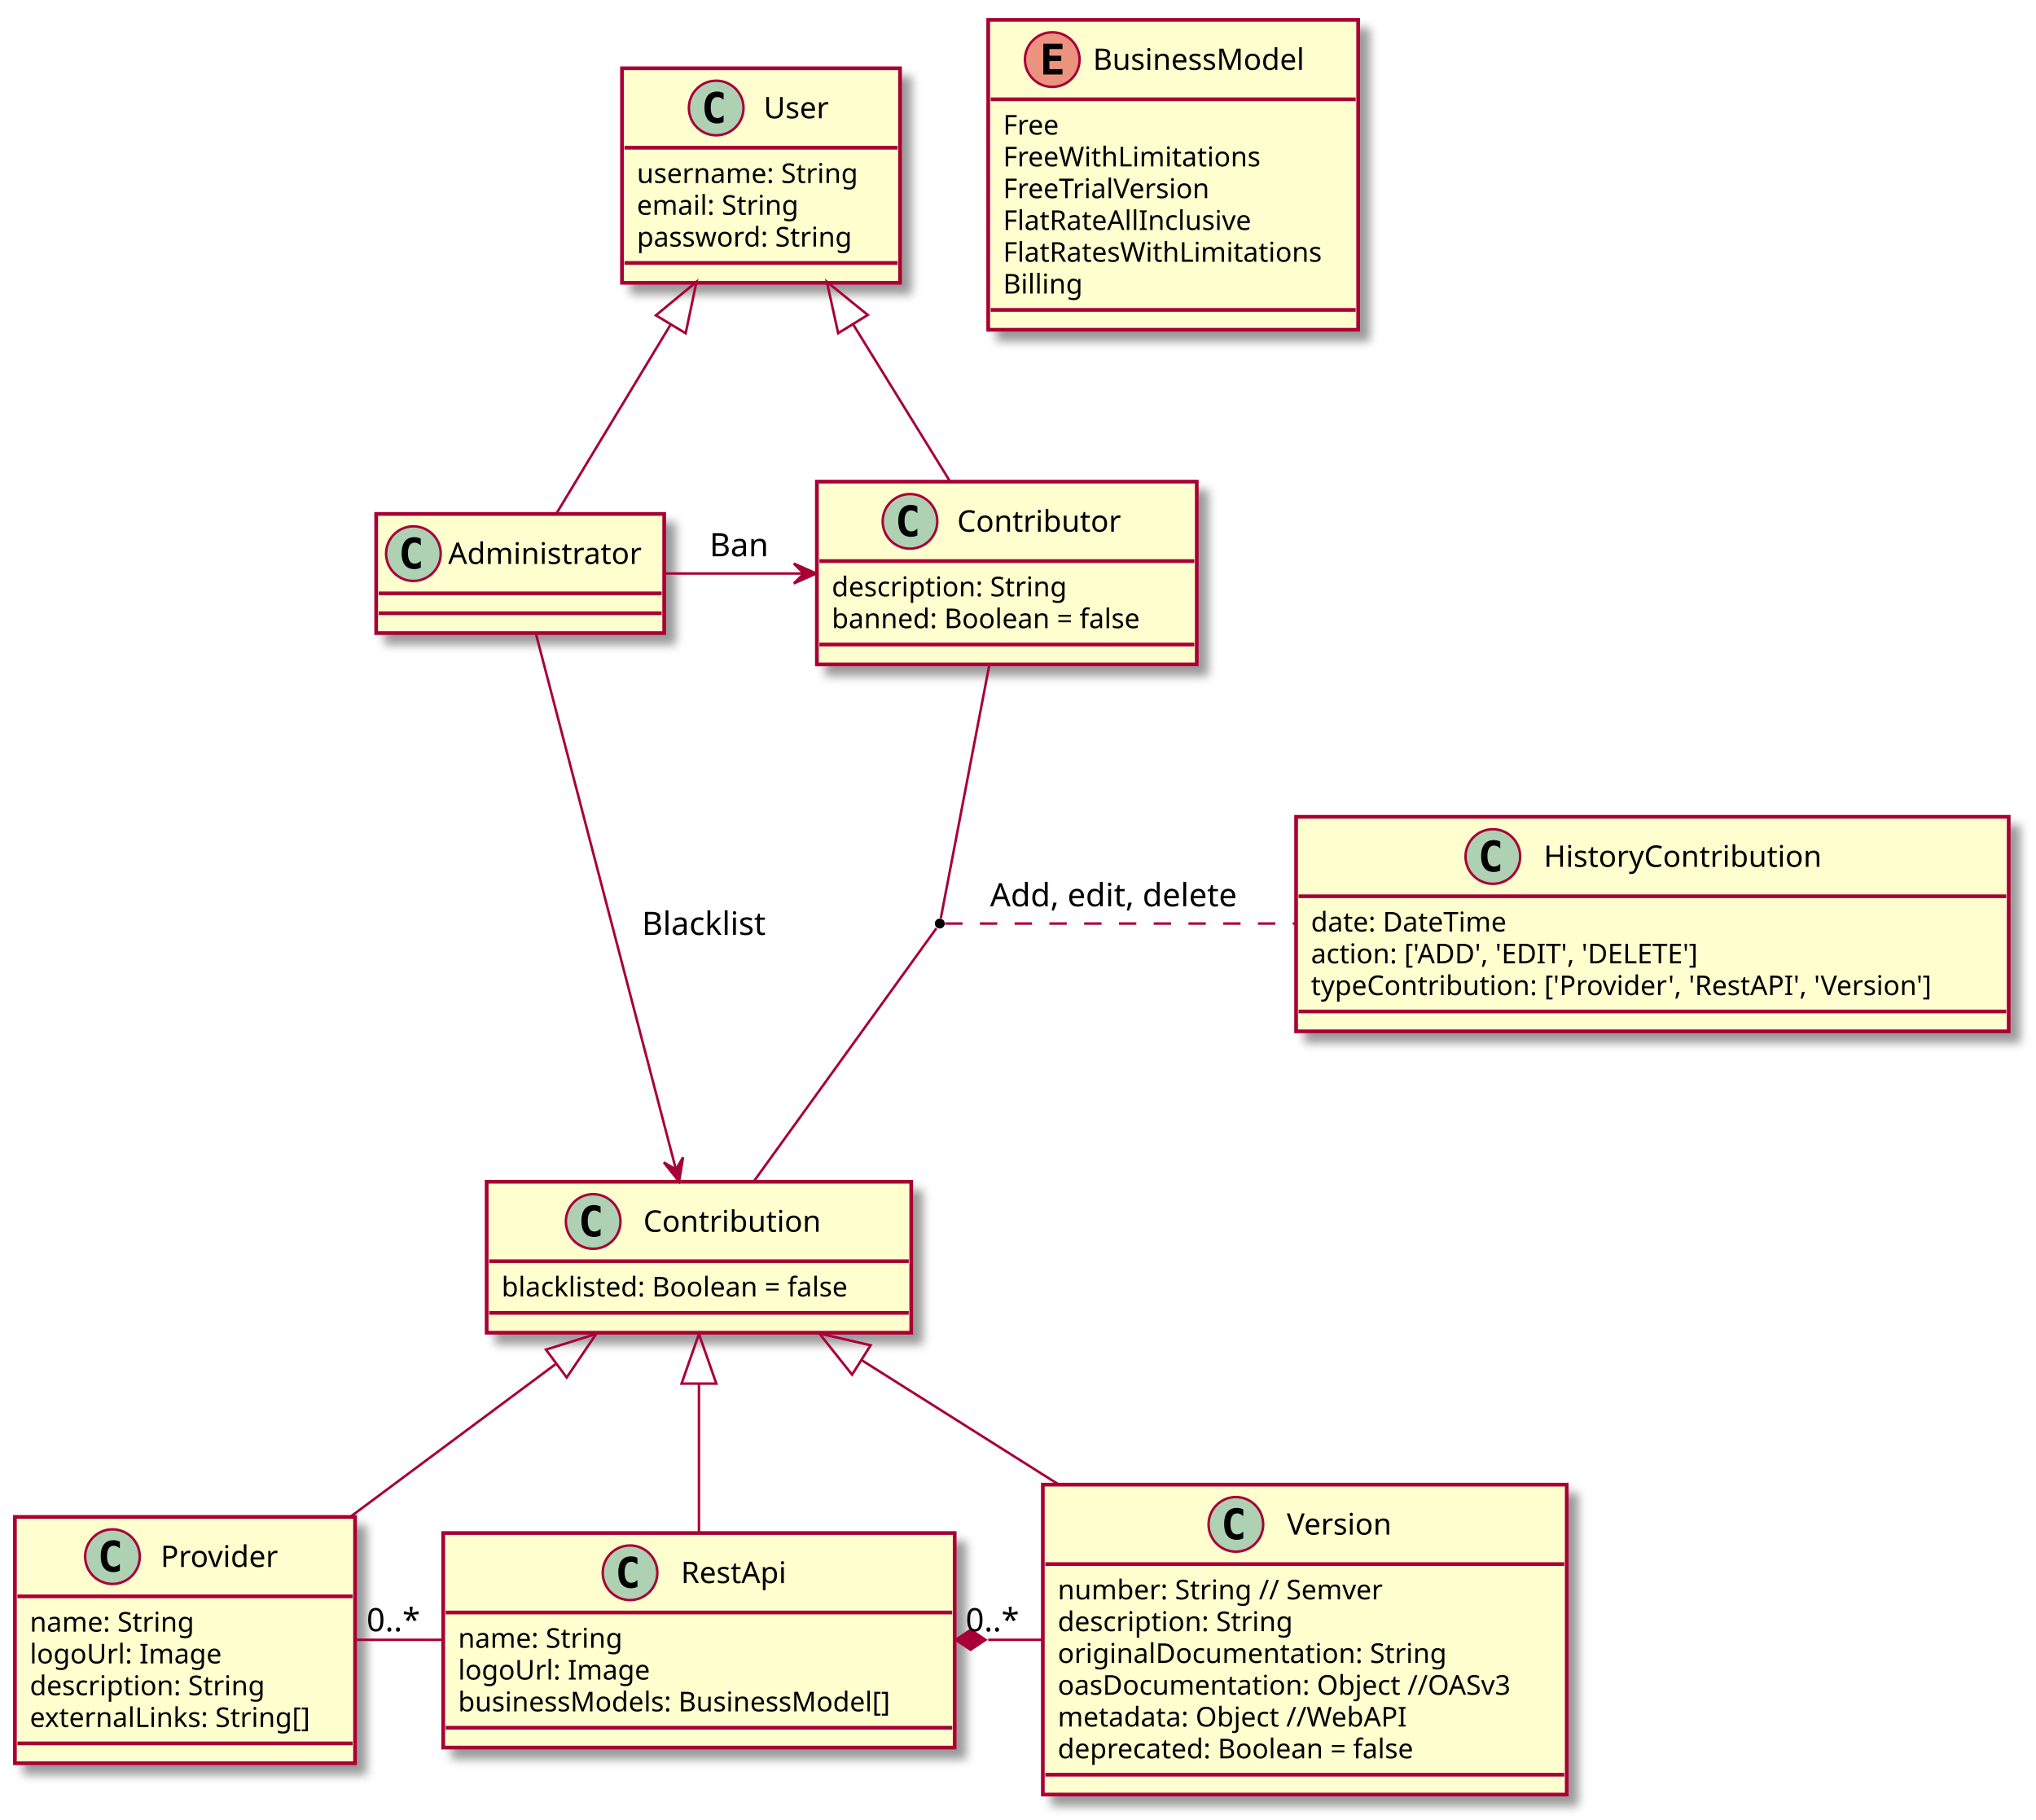
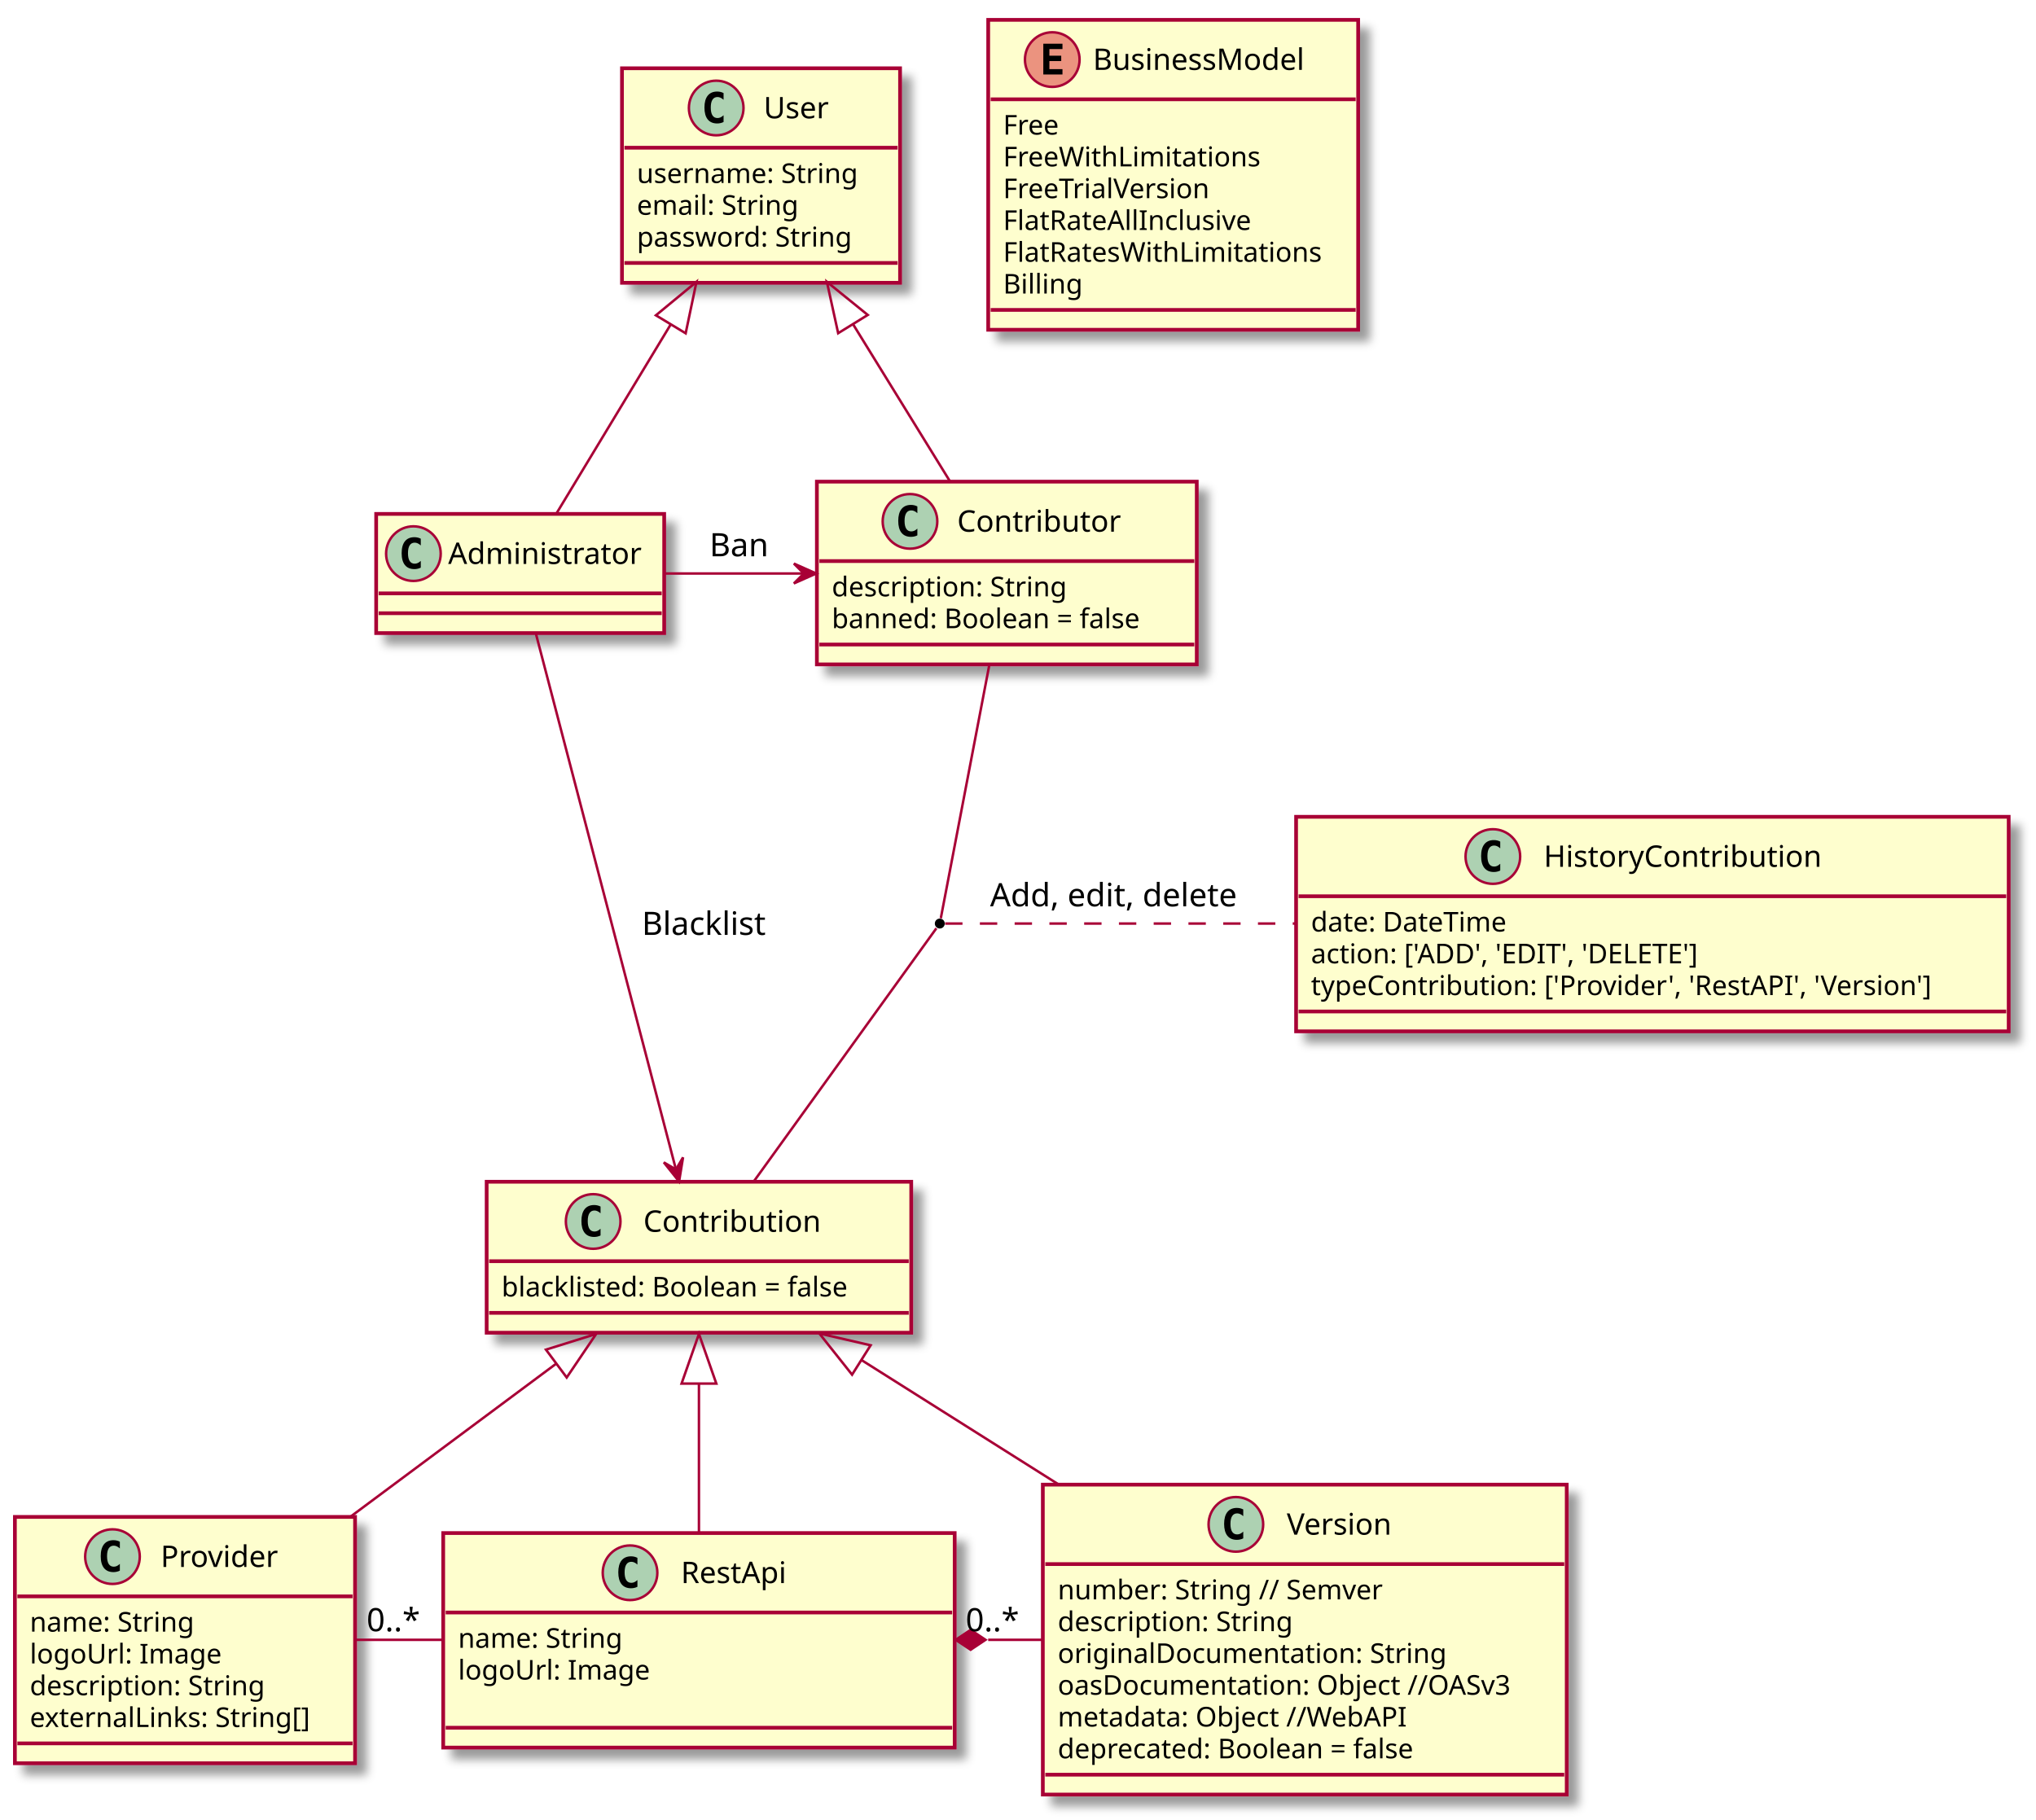
<svg xmlns="http://www.w3.org/2000/svg" contentScriptType="application/ecmascript" contentStyleType="text/css" height="733px" preserveAspectRatio="none" style="width:820px;height:733px;" version="1.1" viewBox="0 0 820 733" width="820px" zoomAndPan="magnify">
  <defs>
    <filter height="300%" id="fh1b0dbu1pux0" width="300%" x="-1" y="-1">
      <feGaussianBlur result="blurOut" stdDeviation="2.0" />
      <feColorMatrix in="blurOut" result="blurOut2" type="matrix" values="0 0 0 0 0 0 0 0 0 0 0 0 0 0 0 0 0 0 .4 0" />
      <feOffset dx="4.0" dy="4.0" in="blurOut2" result="blurOut3" />
      <feBlend in="SourceGraphic" in2="blurOut3" mode="normal" />
    </filter>
  </defs>
  <g>
    <rect fill="#FEFECE" filter="url(#fh1b0dbu1pux0)" height="124.828" id="BusinessModel" style="stroke: #A80036; stroke-width: 1.5;" width="149" x="398" y="8" />
    <ellipse cx="423.8" cy="24" fill="#EB937F" rx="11" ry="11" style="stroke: #A80036; stroke-width: 1.0;" />
    <path d="M427.909,30 L420.191,30 L420.191,17.609 L427.909,17.609 L427.909,19.766 L422.644,19.766 L422.644,22.438 L427.409,22.438 L427.409,24.594 L422.644,24.594 L422.644,27.844 L427.909,27.844 L427.909,30 Z " />
    <text fill="#000000" font-family="sans-serif" font-size="12" lengthAdjust="spacingAndGlyphs" textLength="93" x="440.2" y="28.154">BusinessModel</text>
    <line style="stroke: #A80036; stroke-width: 1.5;" x1="399" x2="546" y1="40" y2="40" />
    <text fill="#000000" font-family="sans-serif" font-size="11" lengthAdjust="spacingAndGlyphs" textLength="25" x="404" y="54.21">Free</text>
    <text fill="#000000" font-family="sans-serif" font-size="11" lengthAdjust="spacingAndGlyphs" textLength="110" x="404" y="67.015">FreeWithLimitations</text>
    <text fill="#000000" font-family="sans-serif" font-size="11" lengthAdjust="spacingAndGlyphs" textLength="93" x="404" y="79.82">FreeTrialVersion</text>
    <text fill="#000000" font-family="sans-serif" font-size="11" lengthAdjust="spacingAndGlyphs" textLength="107" x="404" y="92.624">FlatRateAllInclusive</text>
    <text fill="#000000" font-family="sans-serif" font-size="11" lengthAdjust="spacingAndGlyphs" textLength="137" x="404" y="105.429">FlatRatesWithLimitations</text>
    <text fill="#000000" font-family="sans-serif" font-size="11" lengthAdjust="spacingAndGlyphs" textLength="34" x="404" y="118.234">Billing</text>
    <line style="stroke: #A80036; stroke-width: 1.5;" x1="399" x2="546" y1="124.828" y2="124.828" />
    <rect fill="#FEFECE" filter="url(#fh1b0dbu1pux0)" height="99.219" id="Provider" style="stroke: #A80036; stroke-width: 1.5;" width="137" x="6" y="611" />
    <ellipse cx="45.3" cy="627" fill="#ADD1B2" rx="11" ry="11" style="stroke: #A80036; stroke-width: 1.0;" />
    <path d="M48.269,632.641 Q47.691,632.938 47.05,633.078 Q46.409,633.234 45.706,633.234 Q43.206,633.234 41.878,631.594 Q40.566,629.938 40.566,626.812 Q40.566,623.688 41.878,622.031 Q43.206,620.375 45.706,620.375 Q46.409,620.375 47.05,620.531 Q47.706,620.688 48.269,620.984 L48.269,623.703 Q47.644,623.125 47.05,622.859 Q46.456,622.578 45.831,622.578 Q44.487,622.578 43.8,623.656 Q43.112,624.719 43.112,626.812 Q43.112,628.906 43.8,629.984 Q44.487,631.047 45.831,631.047 Q46.456,631.047 47.05,630.781 Q47.644,630.5 48.269,629.922 L48.269,632.641 Z " />
    <text fill="#000000" font-family="sans-serif" font-size="12" lengthAdjust="spacingAndGlyphs" textLength="51" x="64.7" y="631.154">Provider</text>
    <line style="stroke: #A80036; stroke-width: 1.5;" x1="7" x2="142" y1="643" y2="643" />
    <text fill="#000000" font-family="sans-serif" font-size="11" lengthAdjust="spacingAndGlyphs" textLength="74" x="12" y="657.21">name: String</text>
    <text fill="#000000" font-family="sans-serif" font-size="11" lengthAdjust="spacingAndGlyphs" textLength="83" x="12" y="670.015">logoUrl: Image</text>
    <text fill="#000000" font-family="sans-serif" font-size="11" lengthAdjust="spacingAndGlyphs" textLength="105" x="12" y="682.82">description: String</text>
    <text fill="#000000" font-family="sans-serif" font-size="11" lengthAdjust="spacingAndGlyphs" textLength="125" x="12" y="695.625">externalLinks: String[]</text>
    <line style="stroke: #A80036; stroke-width: 1.5;" x1="7" x2="142" y1="702.219" y2="702.219" />
    <rect fill="#FEFECE" filter="url(#fh1b0dbu1pux0)" height="86.414" id="RestApi" style="stroke: #A80036; stroke-width: 1.5;" width="206" x="178.5" y="617.5" />
    <ellipse cx="253.75" cy="633.5" fill="#ADD1B2" rx="11" ry="11" style="stroke: #A80036; stroke-width: 1.0;" />
    <path d="M256.719,639.141 Q256.141,639.438 255.5,639.578 Q254.859,639.734 254.156,639.734 Q251.656,639.734 250.328,638.094 Q249.016,636.438 249.016,633.312 Q249.016,630.188 250.328,628.531 Q251.656,626.875 254.156,626.875 Q254.859,626.875 255.5,627.031 Q256.156,627.188 256.719,627.484 L256.719,630.203 Q256.094,629.625 255.5,629.359 Q254.906,629.078 254.281,629.078 Q252.938,629.078 252.25,630.156 Q251.562,631.219 251.562,633.312 Q251.562,635.406 252.25,636.484 Q252.938,637.547 254.281,637.547 Q254.906,637.547 255.5,637.281 Q256.094,637 256.719,636.422 L256.719,639.141 Z " />
    <text fill="#000000" font-family="sans-serif" font-size="12" lengthAdjust="spacingAndGlyphs" textLength="47" x="274.25" y="637.654">RestApi</text>
    <line style="stroke: #A80036; stroke-width: 1.5;" x1="179.5" x2="383.5" y1="649.5" y2="649.5" />
    <text fill="#000000" font-family="sans-serif" font-size="11" lengthAdjust="spacingAndGlyphs" textLength="74" x="184.5" y="663.71">name: String</text>
    <text fill="#000000" font-family="sans-serif" font-size="11" lengthAdjust="spacingAndGlyphs" textLength="83" x="184.5" y="676.515">logoUrl: Image</text>
-     <text fill="#000000" font-family="sans-serif" font-size="11" lengthAdjust="spacingAndGlyphs" textLength="194" x="184.5" y="689.32">businessModels: BusinessModel[]</text>
    <line style="stroke: #A80036; stroke-width: 1.5;" x1="179.5" x2="383.5" y1="695.914" y2="695.914" />
    <rect fill="#FEFECE" filter="url(#fh1b0dbu1pux0)" height="124.828" id="Version" style="stroke: #A80036; stroke-width: 1.5;" width="211" x="420" y="598" />
    <ellipse cx="497.75" cy="614" fill="#ADD1B2" rx="11" ry="11" style="stroke: #A80036; stroke-width: 1.0;" />
    <path d="M500.719,619.641 Q500.141,619.938 499.5,620.078 Q498.859,620.234 498.156,620.234 Q495.656,620.234 494.328,618.594 Q493.016,616.938 493.016,613.812 Q493.016,610.688 494.328,609.031 Q495.656,607.375 498.156,607.375 Q498.859,607.375 499.5,607.531 Q500.156,607.688 500.719,607.984 L500.719,610.703 Q500.094,610.125 499.5,609.859 Q498.906,609.578 498.281,609.578 Q496.938,609.578 496.25,610.656 Q495.562,611.719 495.562,613.812 Q495.562,615.906 496.25,616.984 Q496.938,618.047 498.281,618.047 Q498.906,618.047 499.5,617.781 Q500.094,617.5 500.719,616.922 L500.719,619.641 Z " />
    <text fill="#000000" font-family="sans-serif" font-size="12" lengthAdjust="spacingAndGlyphs" textLength="47" x="518.25" y="618.154">Version</text>
    <line style="stroke: #A80036; stroke-width: 1.5;" x1="421" x2="630" y1="630" y2="630" />
    <text fill="#000000" font-family="sans-serif" font-size="11" lengthAdjust="spacingAndGlyphs" textLength="146" x="426" y="644.21">number: String // Semver</text>
    <text fill="#000000" font-family="sans-serif" font-size="11" lengthAdjust="spacingAndGlyphs" textLength="105" x="426" y="657.015">description: String</text>
    <text fill="#000000" font-family="sans-serif" font-size="11" lengthAdjust="spacingAndGlyphs" textLength="169" x="426" y="669.82">originalDocumentation: String</text>
    <text fill="#000000" font-family="sans-serif" font-size="11" lengthAdjust="spacingAndGlyphs" textLength="199" x="426" y="682.625">oasDocumentation: Object //OASv3</text>
    <text fill="#000000" font-family="sans-serif" font-size="11" lengthAdjust="spacingAndGlyphs" textLength="150" x="426" y="695.429">metadata: Object //WebAPI</text>
    <text fill="#000000" font-family="sans-serif" font-size="11" lengthAdjust="spacingAndGlyphs" textLength="163" x="426" y="708.234">deprecated: Boolean = false</text>
    <line style="stroke: #A80036; stroke-width: 1.5;" x1="421" x2="630" y1="714.828" y2="714.828" />
    <rect fill="#FEFECE" filter="url(#fh1b0dbu1pux0)" height="86.414" id="User" style="stroke: #A80036; stroke-width: 1.5;" width="112" x="250.5" y="27.5" />
    <ellipse cx="288.45" cy="43.5" fill="#ADD1B2" rx="11" ry="11" style="stroke: #A80036; stroke-width: 1.0;" />
    <path d="M291.419,49.141 Q290.841,49.438 290.2,49.578 Q289.559,49.734 288.856,49.734 Q286.356,49.734 285.028,48.094 Q283.716,46.438 283.716,43.312 Q283.716,40.188 285.028,38.531 Q286.356,36.875 288.856,36.875 Q289.559,36.875 290.2,37.031 Q290.856,37.188 291.419,37.484 L291.419,40.203 Q290.794,39.625 290.2,39.359 Q289.606,39.078 288.981,39.078 Q287.637,39.078 286.95,40.156 Q286.262,41.219 286.262,43.312 Q286.262,45.406 286.95,46.484 Q287.637,47.547 288.981,47.547 Q289.606,47.547 290.2,47.281 Q290.794,47 291.419,46.422 L291.419,49.141 Z " />
    <text fill="#000000" font-family="sans-serif" font-size="12" lengthAdjust="spacingAndGlyphs" textLength="29" x="307.55" y="47.654">User</text>
    <line style="stroke: #A80036; stroke-width: 1.5;" x1="251.5" x2="361.5" y1="59.5" y2="59.5" />
    <text fill="#000000" font-family="sans-serif" font-size="11" lengthAdjust="spacingAndGlyphs" textLength="100" x="256.5" y="73.71">username: String</text>
    <text fill="#000000" font-family="sans-serif" font-size="11" lengthAdjust="spacingAndGlyphs" textLength="73" x="256.5" y="86.515">email: String</text>
    <text fill="#000000" font-family="sans-serif" font-size="11" lengthAdjust="spacingAndGlyphs" textLength="98" x="256.5" y="99.32">password: String</text>
    <line style="stroke: #A80036; stroke-width: 1.5;" x1="251.5" x2="361.5" y1="105.914" y2="105.914" />
    <rect fill="#FEFECE" filter="url(#fh1b0dbu1pux0)" height="73.609" id="Contributor" style="stroke: #A80036; stroke-width: 1.5;" width="153" x="329" y="194" />
    <ellipse cx="366.5" cy="210" fill="#ADD1B2" rx="11" ry="11" style="stroke: #A80036; stroke-width: 1.0;" />
    <path d="M369.469,215.641 Q368.891,215.938 368.25,216.078 Q367.609,216.234 366.906,216.234 Q364.406,216.234 363.078,214.594 Q361.766,212.938 361.766,209.812 Q361.766,206.688 363.078,205.031 Q364.406,203.375 366.906,203.375 Q367.609,203.375 368.25,203.531 Q368.906,203.688 369.469,203.984 L369.469,206.703 Q368.844,206.125 368.25,205.859 Q367.656,205.578 367.031,205.578 Q365.688,205.578 365,206.656 Q364.312,207.719 364.312,209.812 Q364.312,211.906 365,212.984 Q365.688,214.047 367.031,214.047 Q367.656,214.047 368.25,213.781 Q368.844,213.5 369.469,212.922 L369.469,215.641 Z " />
    <text fill="#000000" font-family="sans-serif" font-size="12" lengthAdjust="spacingAndGlyphs" textLength="71" x="385.5" y="214.154">Contributor</text>
    <line style="stroke: #A80036; stroke-width: 1.5;" x1="330" x2="481" y1="226" y2="226" />
    <text fill="#000000" font-family="sans-serif" font-size="11" lengthAdjust="spacingAndGlyphs" textLength="105" x="335" y="240.21">description: String</text>
    <text fill="#000000" font-family="sans-serif" font-size="11" lengthAdjust="spacingAndGlyphs" textLength="141" x="335" y="253.015">banned: Boolean = false</text>
    <line style="stroke: #A80036; stroke-width: 1.5;" x1="330" x2="481" y1="259.609" y2="259.609" />
    <rect fill="#FEFECE" filter="url(#fh1b0dbu1pux0)" height="48" id="Administrator" style="stroke: #A80036; stroke-width: 1.5;" width="116" x="151.5" y="207" />
    <ellipse cx="166.5" cy="223" fill="#ADD1B2" rx="11" ry="11" style="stroke: #A80036; stroke-width: 1.0;" />
    <path d="M169.469,228.641 Q168.891,228.938 168.25,229.078 Q167.609,229.234 166.906,229.234 Q164.406,229.234 163.078,227.594 Q161.766,225.938 161.766,222.812 Q161.766,219.688 163.078,218.031 Q164.406,216.375 166.906,216.375 Q167.609,216.375 168.25,216.531 Q168.906,216.688 169.469,216.984 L169.469,219.703 Q168.844,219.125 168.25,218.859 Q167.656,218.578 167.031,218.578 Q165.688,218.578 165,219.656 Q164.312,220.719 164.312,222.812 Q164.312,224.906 165,225.984 Q165.688,227.047 167.031,227.047 Q167.656,227.047 168.25,226.781 Q168.844,226.5 169.469,225.922 L169.469,228.641 Z " />
    <text fill="#000000" font-family="sans-serif" font-size="12" lengthAdjust="spacingAndGlyphs" textLength="84" x="180.5" y="227.154">Administrator</text>
    <line style="stroke: #A80036; stroke-width: 1.5;" x1="152.5" x2="266.5" y1="239" y2="239" />
    <line style="stroke: #A80036; stroke-width: 1.5;" x1="152.5" x2="266.5" y1="247" y2="247" />
    <rect fill="#FEFECE" filter="url(#fh1b0dbu1pux0)" height="60.805" id="Contribution" style="stroke: #A80036; stroke-width: 1.5;" width="171" x="196" y="476" />
    <ellipse cx="238.9" cy="492" fill="#ADD1B2" rx="11" ry="11" style="stroke: #A80036; stroke-width: 1.0;" />
    <path d="M241.869,497.641 Q241.291,497.938 240.65,498.078 Q240.009,498.234 239.306,498.234 Q236.806,498.234 235.478,496.594 Q234.166,494.938 234.166,491.812 Q234.166,488.688 235.478,487.031 Q236.806,485.375 239.306,485.375 Q240.009,485.375 240.65,485.531 Q241.306,485.688 241.869,485.984 L241.869,488.703 Q241.244,488.125 240.65,487.859 Q240.056,487.578 239.431,487.578 Q238.088,487.578 237.4,488.656 Q236.713,489.719 236.713,491.812 Q236.713,493.906 237.4,494.984 Q238.088,496.047 239.431,496.047 Q240.056,496.047 240.65,495.781 Q241.244,495.5 241.869,494.922 L241.869,497.641 Z " />
    <text fill="#000000" font-family="sans-serif" font-size="12" lengthAdjust="spacingAndGlyphs" textLength="77" x="259.1" y="496.154">Contribution</text>
    <line style="stroke: #A80036; stroke-width: 1.5;" x1="197" x2="366" y1="508" y2="508" />
    <text fill="#000000" font-family="sans-serif" font-size="11" lengthAdjust="spacingAndGlyphs" textLength="159" x="202" y="522.21">blacklisted: Boolean = false</text>
    <line style="stroke: #A80036; stroke-width: 1.5;" x1="197" x2="366" y1="528.805" y2="528.805" />
    <rect fill="#FEFECE" filter="url(#fh1b0dbu1pux0)" height="86.414" id="HistoryContribution" style="stroke: #A80036; stroke-width: 1.5;" width="287" x="522" y="329" />
    <ellipse cx="601.25" cy="345" fill="#ADD1B2" rx="11" ry="11" style="stroke: #A80036; stroke-width: 1.0;" />
    <path d="M604.219,350.641 Q603.641,350.938 603,351.078 Q602.359,351.234 601.656,351.234 Q599.156,351.234 597.828,349.594 Q596.516,347.938 596.516,344.812 Q596.516,341.688 597.828,340.031 Q599.156,338.375 601.656,338.375 Q602.359,338.375 603,338.531 Q603.656,338.688 604.219,338.984 L604.219,341.703 Q603.594,341.125 603,340.859 Q602.406,340.578 601.781,340.578 Q600.438,340.578 599.75,341.656 Q599.062,342.719 599.062,344.812 Q599.062,346.906 599.75,347.984 Q600.438,349.047 601.781,349.047 Q602.406,349.047 603,348.781 Q603.594,348.5 604.219,347.922 L604.219,350.641 Z " />
    <text fill="#000000" font-family="sans-serif" font-size="12" lengthAdjust="spacingAndGlyphs" textLength="120" x="621.75" y="349.154">HistoryContribution</text>
    <line style="stroke: #A80036; stroke-width: 1.5;" x1="523" x2="808" y1="361" y2="361" />
    <text fill="#000000" font-family="sans-serif" font-size="11" lengthAdjust="spacingAndGlyphs" textLength="87" x="528" y="375.21">date: DateTime</text>
    <text fill="#000000" font-family="sans-serif" font-size="11" lengthAdjust="spacingAndGlyphs" textLength="174" x="528" y="388.015">action: ['ADD', 'EDIT', 'DELETE']</text>
    <text fill="#000000" font-family="sans-serif" font-size="11" lengthAdjust="spacingAndGlyphs" textLength="275" x="528" y="400.82">typeContribution: ['Provider', 'RestAPI', 'Version']</text>
    <line style="stroke: #A80036; stroke-width: 1.5;" x1="523" x2="808" y1="407.414" y2="407.414" />
    <ellipse cx="378.5" cy="372" fill="#000000" rx="2" ry="2" style="stroke: none; stroke-width: 1.0;" />
    <path d="M397.991,660.5 C405.256,660.5 412.521,660.5 419.786,660.5 " fill="none" id="RestApi&lt;-Version" style="stroke: #A80036; stroke-width: 1.0;" />
    <polygon fill="#A80036" points="384.914,660.5,390.914,664.5,396.914,660.5,390.914,656.5,384.914,660.5" style="stroke: #A80036; stroke-width: 1.0;" />
    <text fill="#000000" font-family="sans-serif" font-size="13" lengthAdjust="spacingAndGlyphs" textLength="23" x="388.911" y="657.073">0..*</text>
    <path d="M143.231,660.5 C154.933,660.5 166.636,660.5 178.338,660.5 " fill="none" id="Provider-RestApi" style="stroke: #A80036; stroke-width: 1.0;" />
    <text fill="#000000" font-family="sans-serif" font-size="13" lengthAdjust="spacingAndGlyphs" textLength="23" x="147.634" y="657.053">0..*</text>
    <path d="M270.098,130.733 C254.121,157.167 236.275,186.697 224.112,206.822 " fill="none" id="User&lt;-Administrator" style="stroke: #A80036; stroke-width: 1.0;" />
    <polygon fill="none" points="264.17,127.007,280.506,113.511,276.152,134.249,264.17,127.007" style="stroke: #A80036; stroke-width: 1.0;" />
    <path d="M343.643,130.717 C356.726,151.927 371.039,175.131 382.599,193.873 " fill="none" id="User&lt;-Contributor" style="stroke: #A80036; stroke-width: 1.0;" />
    <polygon fill="none" points="337.572,134.208,333.03,113.511,349.488,126.858,337.572,134.208" style="stroke: #A80036; stroke-width: 1.0;" />
    <path d="M215.889,255.449 C228.651,304.281 257.342,414.062 272.195,470.896 " fill="none" id="Administrator-&gt;Contribution" style="stroke: #A80036; stroke-width: 1.0;" />
    <polygon fill="#A80036" points="273.501,475.894,275.096,466.175,272.237,471.056,267.355,468.197,273.501,475.894" style="stroke: #A80036; stroke-width: 1.0;" />
    <text fill="#000000" font-family="sans-serif" font-size="13" lengthAdjust="spacingAndGlyphs" textLength="52" x="258.5" y="376.567">Blacklist</text>
    <path d="M267.511,231 C285.052,231 304.656,231 323.455,231 " fill="none" id="Administrator-&gt;Contributor" style="stroke: #A80036; stroke-width: 1.0;" />
    <polygon fill="#A80036" points="328.733,231,319.733,227,323.733,231,319.733,235,328.733,231" style="stroke: #A80036; stroke-width: 1.0;" />
    <text fill="#000000" font-family="sans-serif" font-size="13" lengthAdjust="spacingAndGlyphs" textLength="25" x="285.75" y="224.067">Ban</text>
    <path d="M398.406,268.046 C391.281,305.253 381.058,358.643 378.907,369.877 " fill="none" id="Contributor-apoint17" style="stroke: #A80036; stroke-width: 1.0;" />
    <path d="M377.129,373.901 C369.253,384.821 329.231,440.316 303.522,475.964 " fill="none" id="apoint17-Contribution" style="stroke: #A80036; stroke-width: 1.0;" />
    <path d="M380.645,372 C393.059,372 457.375,372 521.757,372 " fill="none" id="apoint17-HistoryContribution" style="stroke: #A80036; stroke-width: 1.0; stroke-dasharray: 7.0,7.0;" />
    <text fill="#000000" font-family="sans-serif" font-size="13" lengthAdjust="spacingAndGlyphs" textLength="105" x="398.75" y="365.067">Add, edit, delete</text>
    <path d="M223.98,549.293 C198.26,568.428 167.784,591.1 141.082,610.966 " fill="none" id="Contribution&lt;-Provider" style="stroke: #A80036; stroke-width: 1.0;" />
    <polygon fill="none" points="219.883,543.616,240.108,537.294,228.24,554.848,219.883,543.616" style="stroke: #A80036; stroke-width: 1.0;" />
    <path d="M281.5,557.416 C281.5,576.776 281.5,598.631 281.5,617.219 " fill="none" id="Contribution&lt;-RestApi" style="stroke: #A80036; stroke-width: 1.0;" />
    <polygon fill="none" points="274.5,557.294,281.5,537.294,288.5,557.294,274.5,557.294" style="stroke: #A80036; stroke-width: 1.0;" />
    <path d="M347.001,547.841 C371.395,563.237 399.658,581.075 426.398,597.952 " fill="none" id="Contribution&lt;-Version" style="stroke: #A80036; stroke-width: 1.0;" />
    <polygon fill="none" points="343.175,553.704,329.998,537.11,350.647,541.865,343.175,553.704" style="stroke: #A80036; stroke-width: 1.0;" />
  </g>
</svg>
